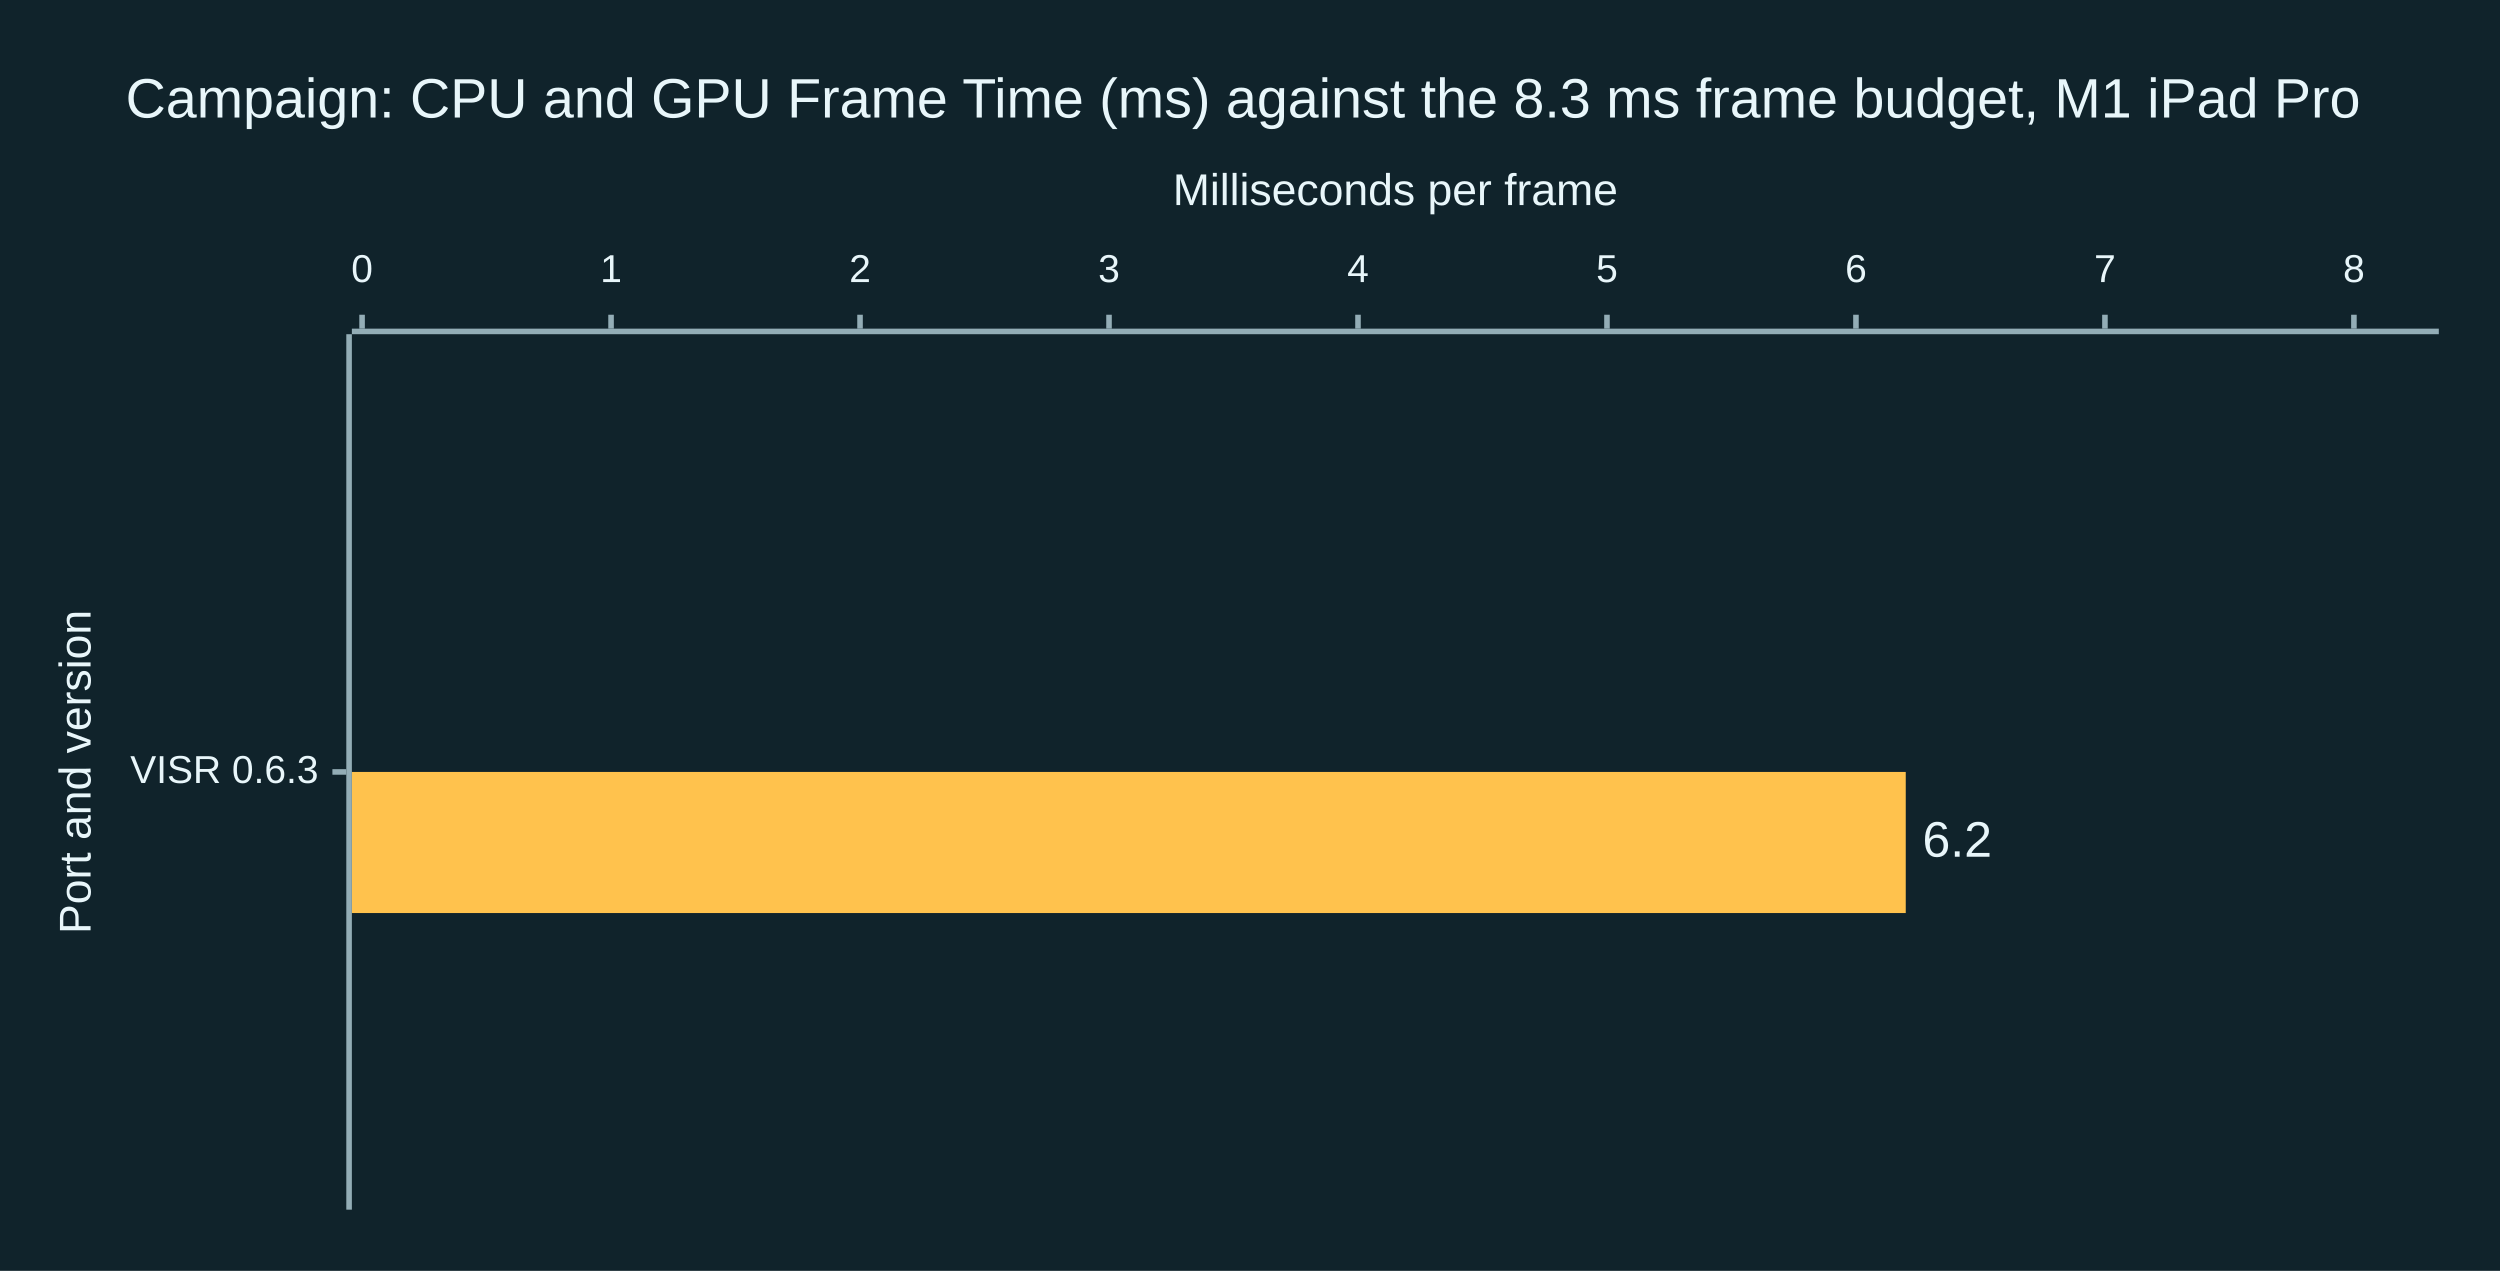
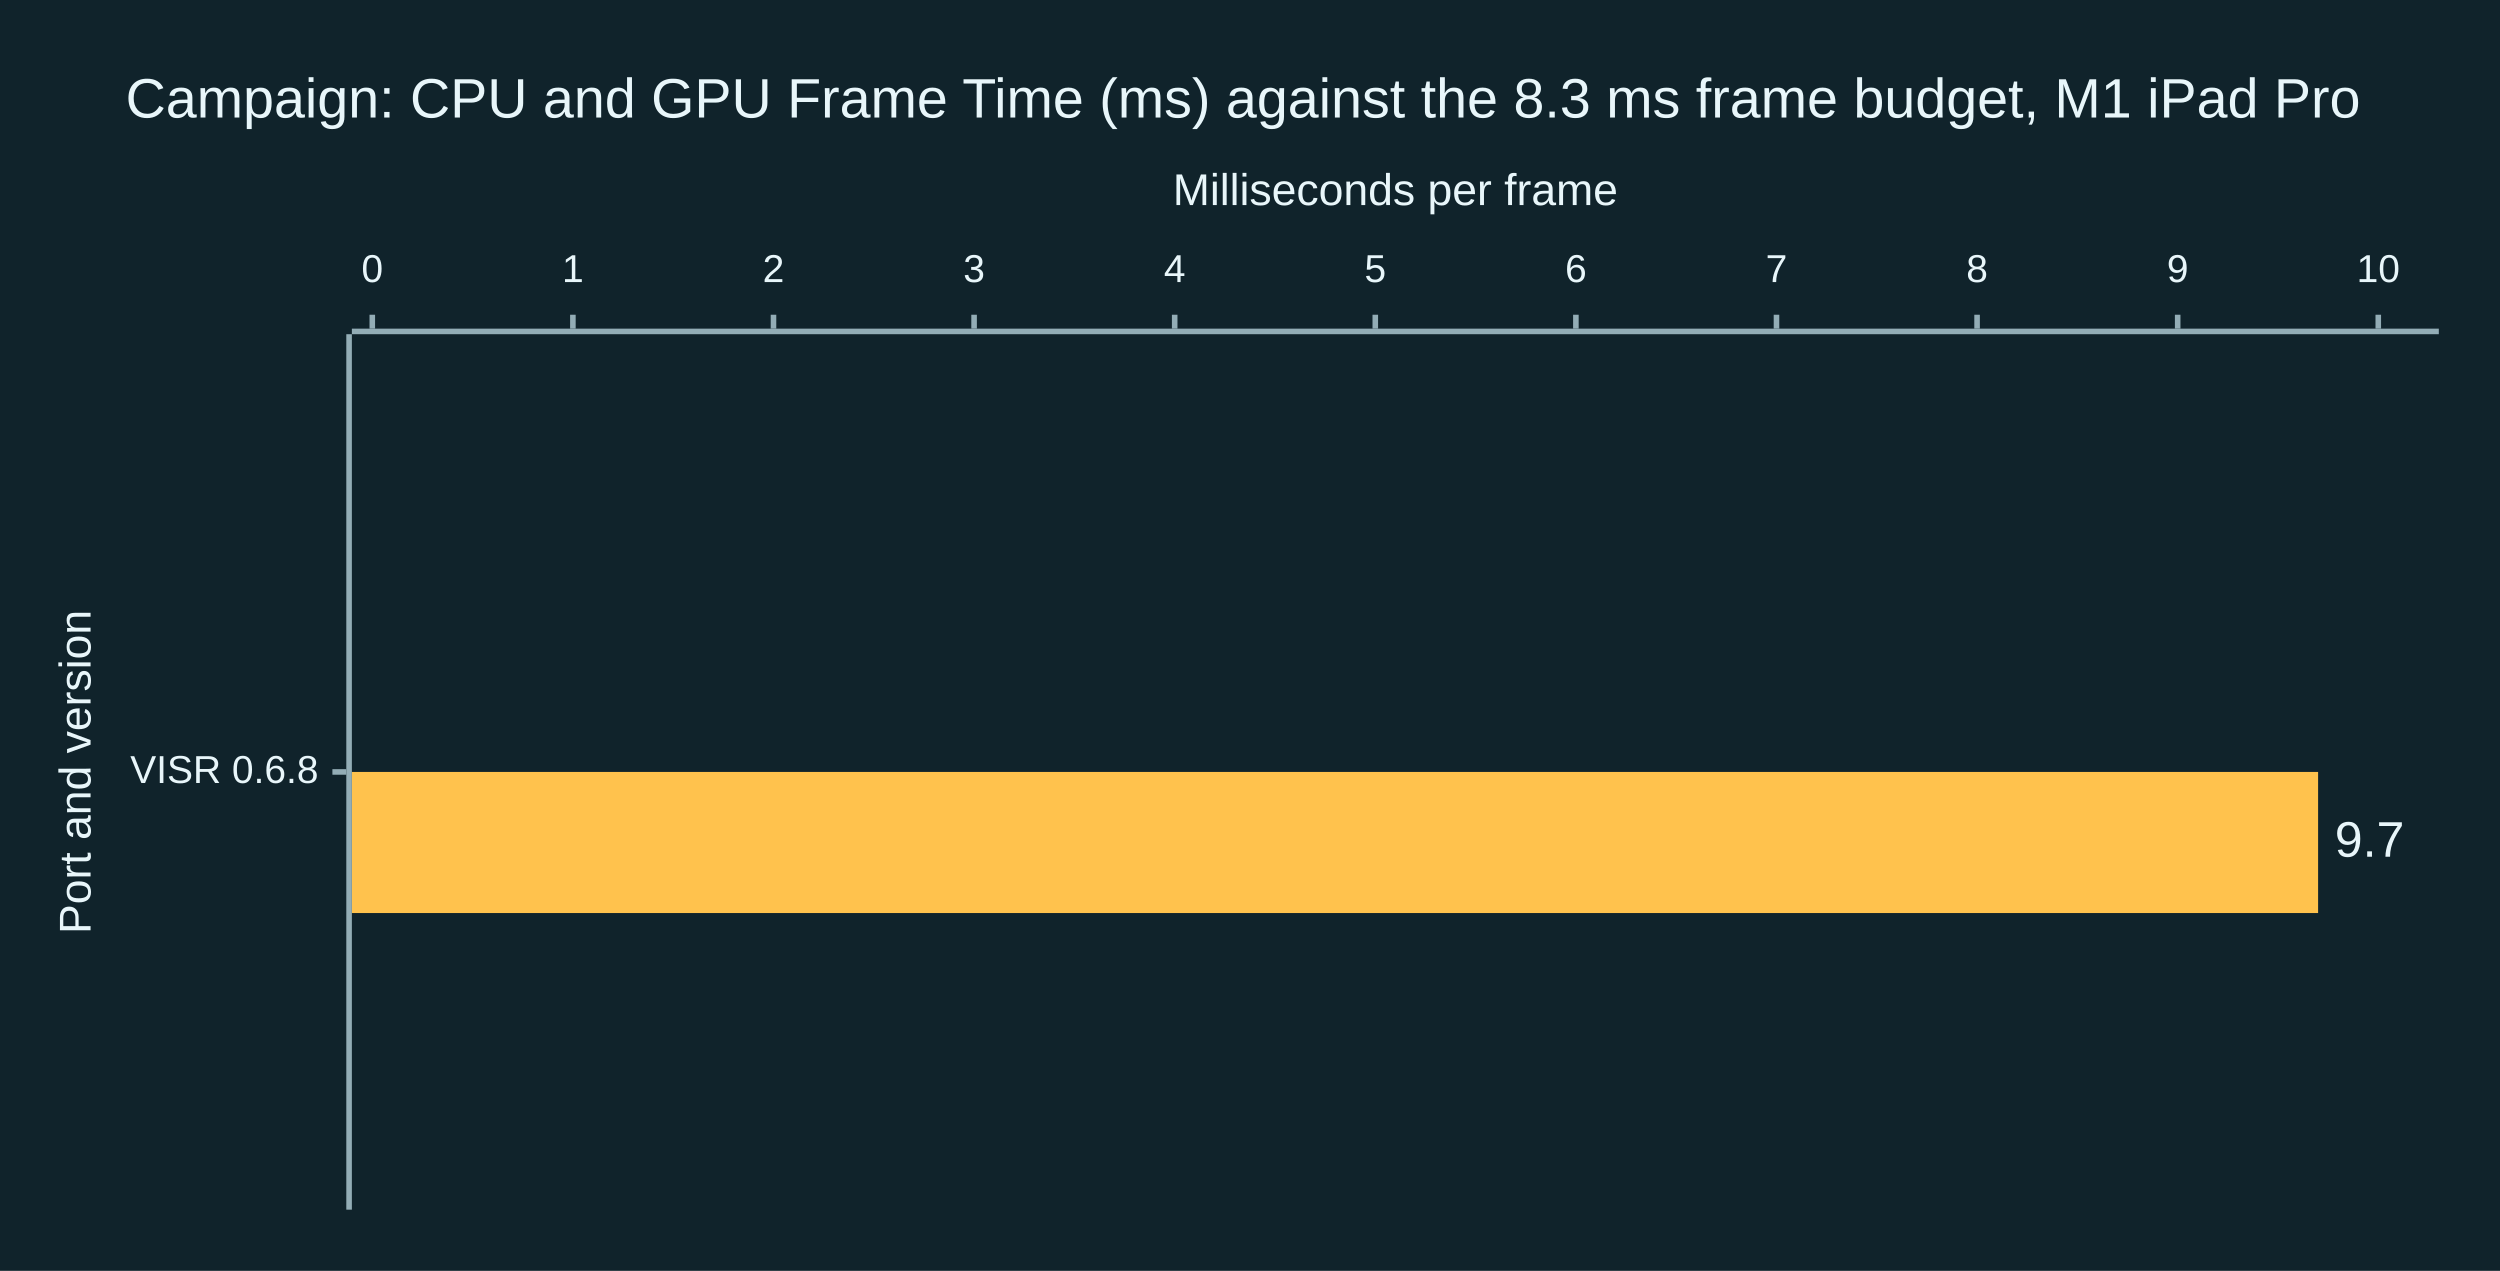
<svg xmlns="http://www.w3.org/2000/svg" color="#e8f6fa" id="static" width="100%" style="max-width: 899px;" viewBox="-17 -15 899 457" role="graphics-document document" aria-roledescription="xychart">
  <style>#static{font-family:"trebuchet ms",verdana,arial,sans-serif;font-size:16px;fill:#333;}@keyframes edge-animation-frame{from{stroke-dashoffset:0;}}@keyframes dash{to{stroke-dashoffset:0;}}#static .edge-animation-slow{stroke-dasharray:9,5!important;stroke-dashoffset:900;animation:dash 50s linear infinite;stroke-linecap:round;}#static .edge-animation-fast{stroke-dasharray:9,5!important;stroke-dashoffset:900;animation:dash 20s linear infinite;stroke-linecap:round;}#static .error-icon{fill:hsl(220.588, 100%, 98.333%);}#static .error-text{fill:rgb(8.5, 5.75, 0);stroke:rgb(8.5, 5.75, 0);}#static .edge-thickness-normal{stroke-width:1px;}#static .edge-thickness-thick{stroke-width:3.5px;}#static .edge-pattern-solid{stroke-dasharray:0;}#static .edge-thickness-invisible{stroke-width:0;fill:none;}#static .edge-pattern-dashed{stroke-dasharray:3;}#static .edge-pattern-dotted{stroke-dasharray:2;}#static .marker{fill:#0b0b0b;stroke:#0b0b0b;}#static .marker.cross{stroke:#0b0b0b;}#static svg{font-family:"trebuchet ms",verdana,arial,sans-serif;font-size:16px;}#static p{margin:0;}#static :root{--mermaid-font-family:"trebuchet ms",verdana,arial,sans-serif;}</style>
  <g />
  <g class="main">
    <rect width="899" height="457" class="background" fill="#10232b" x="-17" y="-15" />
    <g class="chart-title">
      <text x="0" y="0" fill="#e8f6fa" font-size="20" dominant-baseline="middle" text-anchor="middle" transform="translate(430, 21.58984) rotate(0)">Campaign: CPU and GPU Frame Time (ms) against the 8.3 ms frame budget, M1 iPad Pro</text>
    </g>
    <g class="plot">
      <g class="bar-plot-0">
-         <rect x="109.531" y="211.85" width="3.672" height="50.74" fill="#1fa9d4" stroke="#1fa9d4" stroke-width="0" display="none" />
+         <rect x="109.531" y="211.85" width="7.344" height="50.74" fill="#1fa9d4" stroke="#1fa9d4" stroke-width="0" display="none" />
      </g>
      <g class="bar-plot-1">
-         <rect x="109.531" y="262.59" width="558.777" height="50.74" fill="#ffc24d" stroke="#ffc24d" stroke-width="0" />
+         <rect x="109.531" y="262.59" width="707.057" height="50.74" fill="#ffc24d" stroke="#ffc24d" stroke-width="0" />
      </g>
-       <text x="674.309" y="287.96" dominant-baseline="middle" fill="currentColor" font-size="18" font-weight="400" class="bar-value">6.2</text>
+       <text x="822.589" y="287.96" dominant-baseline="middle" fill="currentColor" font-size="18" font-weight="400" class="bar-value">9.7</text>
    </g>
    <g class="left-axis">
      <g class="axisl-line">
        <path d="M 108.531,105.18 L 108.531,420" fill="none" stroke="#93adb6" stroke-width="2" />
      </g>
      <g class="label">
-         <text x="0" y="0" fill="#e8f6fa" font-size="14" dominant-baseline="middle" text-anchor="end" transform="translate(97.53125, 262.5898) rotate(0)">VISR 0.6.3</text>
+         <text x="0" y="0" fill="#e8f6fa" font-size="14" dominant-baseline="middle" text-anchor="end" transform="translate(97.53125, 262.5898) rotate(0)">VISR 0.6.8</text>
      </g>
      <g class="ticks">
        <path d="M 107.531,262.59 L 102.531,262.59" fill="none" stroke="#93adb6" stroke-width="2" />
      </g>
      <g class="title">
        <text x="0" y="0" fill="#e8f6fa" font-size="16" dominant-baseline="text-before-edge" text-anchor="middle" transform="translate(5, 262.5898) rotate(270)">Port and version</text>
      </g>
    </g>
    <g class="top-axis">
      <g class="axis-line">
        <path d="M 109.531,104.18 L 860,104.18" fill="none" stroke="#93adb6" stroke-width="2" />
      </g>
      <g class="label">
-         <text x="0" y="0" fill="#e8f6fa" font-size="14" dominant-baseline="text-before-edge" text-anchor="middle" transform="translate(113.2031, 77.17969) rotate(0)">0</text>
-         <text x="0" y="0" fill="#e8f6fa" font-size="14" dominant-baseline="text-before-edge" text-anchor="middle" transform="translate(202.7363, 77.17969) rotate(0)">1</text>
-         <text x="0" y="0" fill="#e8f6fa" font-size="14" dominant-baseline="text-before-edge" text-anchor="middle" transform="translate(292.2694, 77.17969) rotate(0)">2</text>
-         <text x="0" y="0" fill="#e8f6fa" font-size="14" dominant-baseline="text-before-edge" text-anchor="middle" transform="translate(381.8025, 77.17969) rotate(0)">3</text>
-         <text x="0" y="0" fill="#e8f6fa" font-size="14" dominant-baseline="text-before-edge" text-anchor="middle" transform="translate(471.3357, 77.17969) rotate(0)">4</text>
-         <text x="0" y="0" fill="#e8f6fa" font-size="14" dominant-baseline="text-before-edge" text-anchor="middle" transform="translate(560.8688, 77.17969) rotate(0)">5</text>
-         <text x="0" y="0" fill="#e8f6fa" font-size="14" dominant-baseline="text-before-edge" text-anchor="middle" transform="translate(650.4019, 77.17969) rotate(0)">6</text>
-         <text x="0" y="0" fill="#e8f6fa" font-size="14" dominant-baseline="text-before-edge" text-anchor="middle" transform="translate(739.9351, 77.17969) rotate(0)">7</text>
-         <text x="0" y="0" fill="#e8f6fa" font-size="14" dominant-baseline="text-before-edge" text-anchor="middle" transform="translate(829.4682, 77.17969) rotate(0)">8</text>
+         <text x="0" y="0" fill="#e8f6fa" font-size="14" dominant-baseline="text-before-edge" text-anchor="middle" transform="translate(116.875, 77.17969) rotate(0)">0</text>
+         <text x="0" y="0" fill="#e8f6fa" font-size="14" dominant-baseline="text-before-edge" text-anchor="middle" transform="translate(189.0104, 77.17969) rotate(0)">1</text>
+         <text x="0" y="0" fill="#e8f6fa" font-size="14" dominant-baseline="text-before-edge" text-anchor="middle" transform="translate(261.1458, 77.17969) rotate(0)">2</text>
+         <text x="0" y="0" fill="#e8f6fa" font-size="14" dominant-baseline="text-before-edge" text-anchor="middle" transform="translate(333.2813, 77.17969) rotate(0)">3</text>
+         <text x="0" y="0" fill="#e8f6fa" font-size="14" dominant-baseline="text-before-edge" text-anchor="middle" transform="translate(405.4167, 77.17969) rotate(0)">4</text>
+         <text x="0" y="0" fill="#e8f6fa" font-size="14" dominant-baseline="text-before-edge" text-anchor="middle" transform="translate(477.5521, 77.17969) rotate(0)">5</text>
+         <text x="0" y="0" fill="#e8f6fa" font-size="14" dominant-baseline="text-before-edge" text-anchor="middle" transform="translate(549.6875, 77.17969) rotate(0)">6</text>
+         <text x="0" y="0" fill="#e8f6fa" font-size="14" dominant-baseline="text-before-edge" text-anchor="middle" transform="translate(621.8229, 77.17969) rotate(0)">7</text>
+         <text x="0" y="0" fill="#e8f6fa" font-size="14" dominant-baseline="text-before-edge" text-anchor="middle" transform="translate(693.9583, 77.17969) rotate(0)">8</text>
+         <text x="0" y="0" fill="#e8f6fa" font-size="14" dominant-baseline="text-before-edge" text-anchor="middle" transform="translate(766.0938, 77.17969) rotate(0)">9</text>
+         <text x="0" y="0" fill="#e8f6fa" font-size="14" dominant-baseline="text-before-edge" text-anchor="middle" transform="translate(838.2292, 77.17969) rotate(0)">10</text>
      </g>
      <g class="ticks">
-         <path d="M 113.203,103.18 L 113.203,98.18" fill="none" stroke="#93adb6" stroke-width="2" />
-         <path d="M 202.736,103.18 L 202.736,98.18" fill="none" stroke="#93adb6" stroke-width="2" />
-         <path d="M 292.269,103.18 L 292.269,98.18" fill="none" stroke="#93adb6" stroke-width="2" />
-         <path d="M 381.803,103.18 L 381.803,98.18" fill="none" stroke="#93adb6" stroke-width="2" />
-         <path d="M 471.336,103.18 L 471.336,98.18" fill="none" stroke="#93adb6" stroke-width="2" />
-         <path d="M 560.869,103.18 L 560.869,98.18" fill="none" stroke="#93adb6" stroke-width="2" />
-         <path d="M 650.402,103.18 L 650.402,98.18" fill="none" stroke="#93adb6" stroke-width="2" />
-         <path d="M 739.935,103.18 L 739.935,98.18" fill="none" stroke="#93adb6" stroke-width="2" />
-         <path d="M 829.468,103.18 L 829.468,98.18" fill="none" stroke="#93adb6" stroke-width="2" />
+         <path d="M 116.875,103.18 L 116.875,98.18" fill="none" stroke="#93adb6" stroke-width="2" />
+         <path d="M 189.01,103.18 L 189.01,98.18" fill="none" stroke="#93adb6" stroke-width="2" />
+         <path d="M 261.146,103.18 L 261.146,98.18" fill="none" stroke="#93adb6" stroke-width="2" />
+         <path d="M 333.281,103.18 L 333.281,98.18" fill="none" stroke="#93adb6" stroke-width="2" />
+         <path d="M 405.417,103.18 L 405.417,98.18" fill="none" stroke="#93adb6" stroke-width="2" />
+         <path d="M 477.552,103.18 L 477.552,98.18" fill="none" stroke="#93adb6" stroke-width="2" />
+         <path d="M 549.688,103.18 L 549.688,98.18" fill="none" stroke="#93adb6" stroke-width="2" />
+         <path d="M 621.823,103.18 L 621.823,98.18" fill="none" stroke="#93adb6" stroke-width="2" />
+         <path d="M 693.958,103.18 L 693.958,98.18" fill="none" stroke="#93adb6" stroke-width="2" />
+         <path d="M 766.094,103.18 L 766.094,98.18" fill="none" stroke="#93adb6" stroke-width="2" />
+         <path d="M 838.229,103.18 L 838.229,98.18" fill="none" stroke="#93adb6" stroke-width="2" />
      </g>
      <g class="title">
        <text x="0" y="0" fill="#e8f6fa" font-size="16" dominant-baseline="text-before-edge" text-anchor="middle" transform="translate(484.7656, 48.17969) rotate(0)">Milliseconds per frame</text>
      </g>
    </g>
  </g>
  <g class="mermaid-tmp-group" />
</svg>
